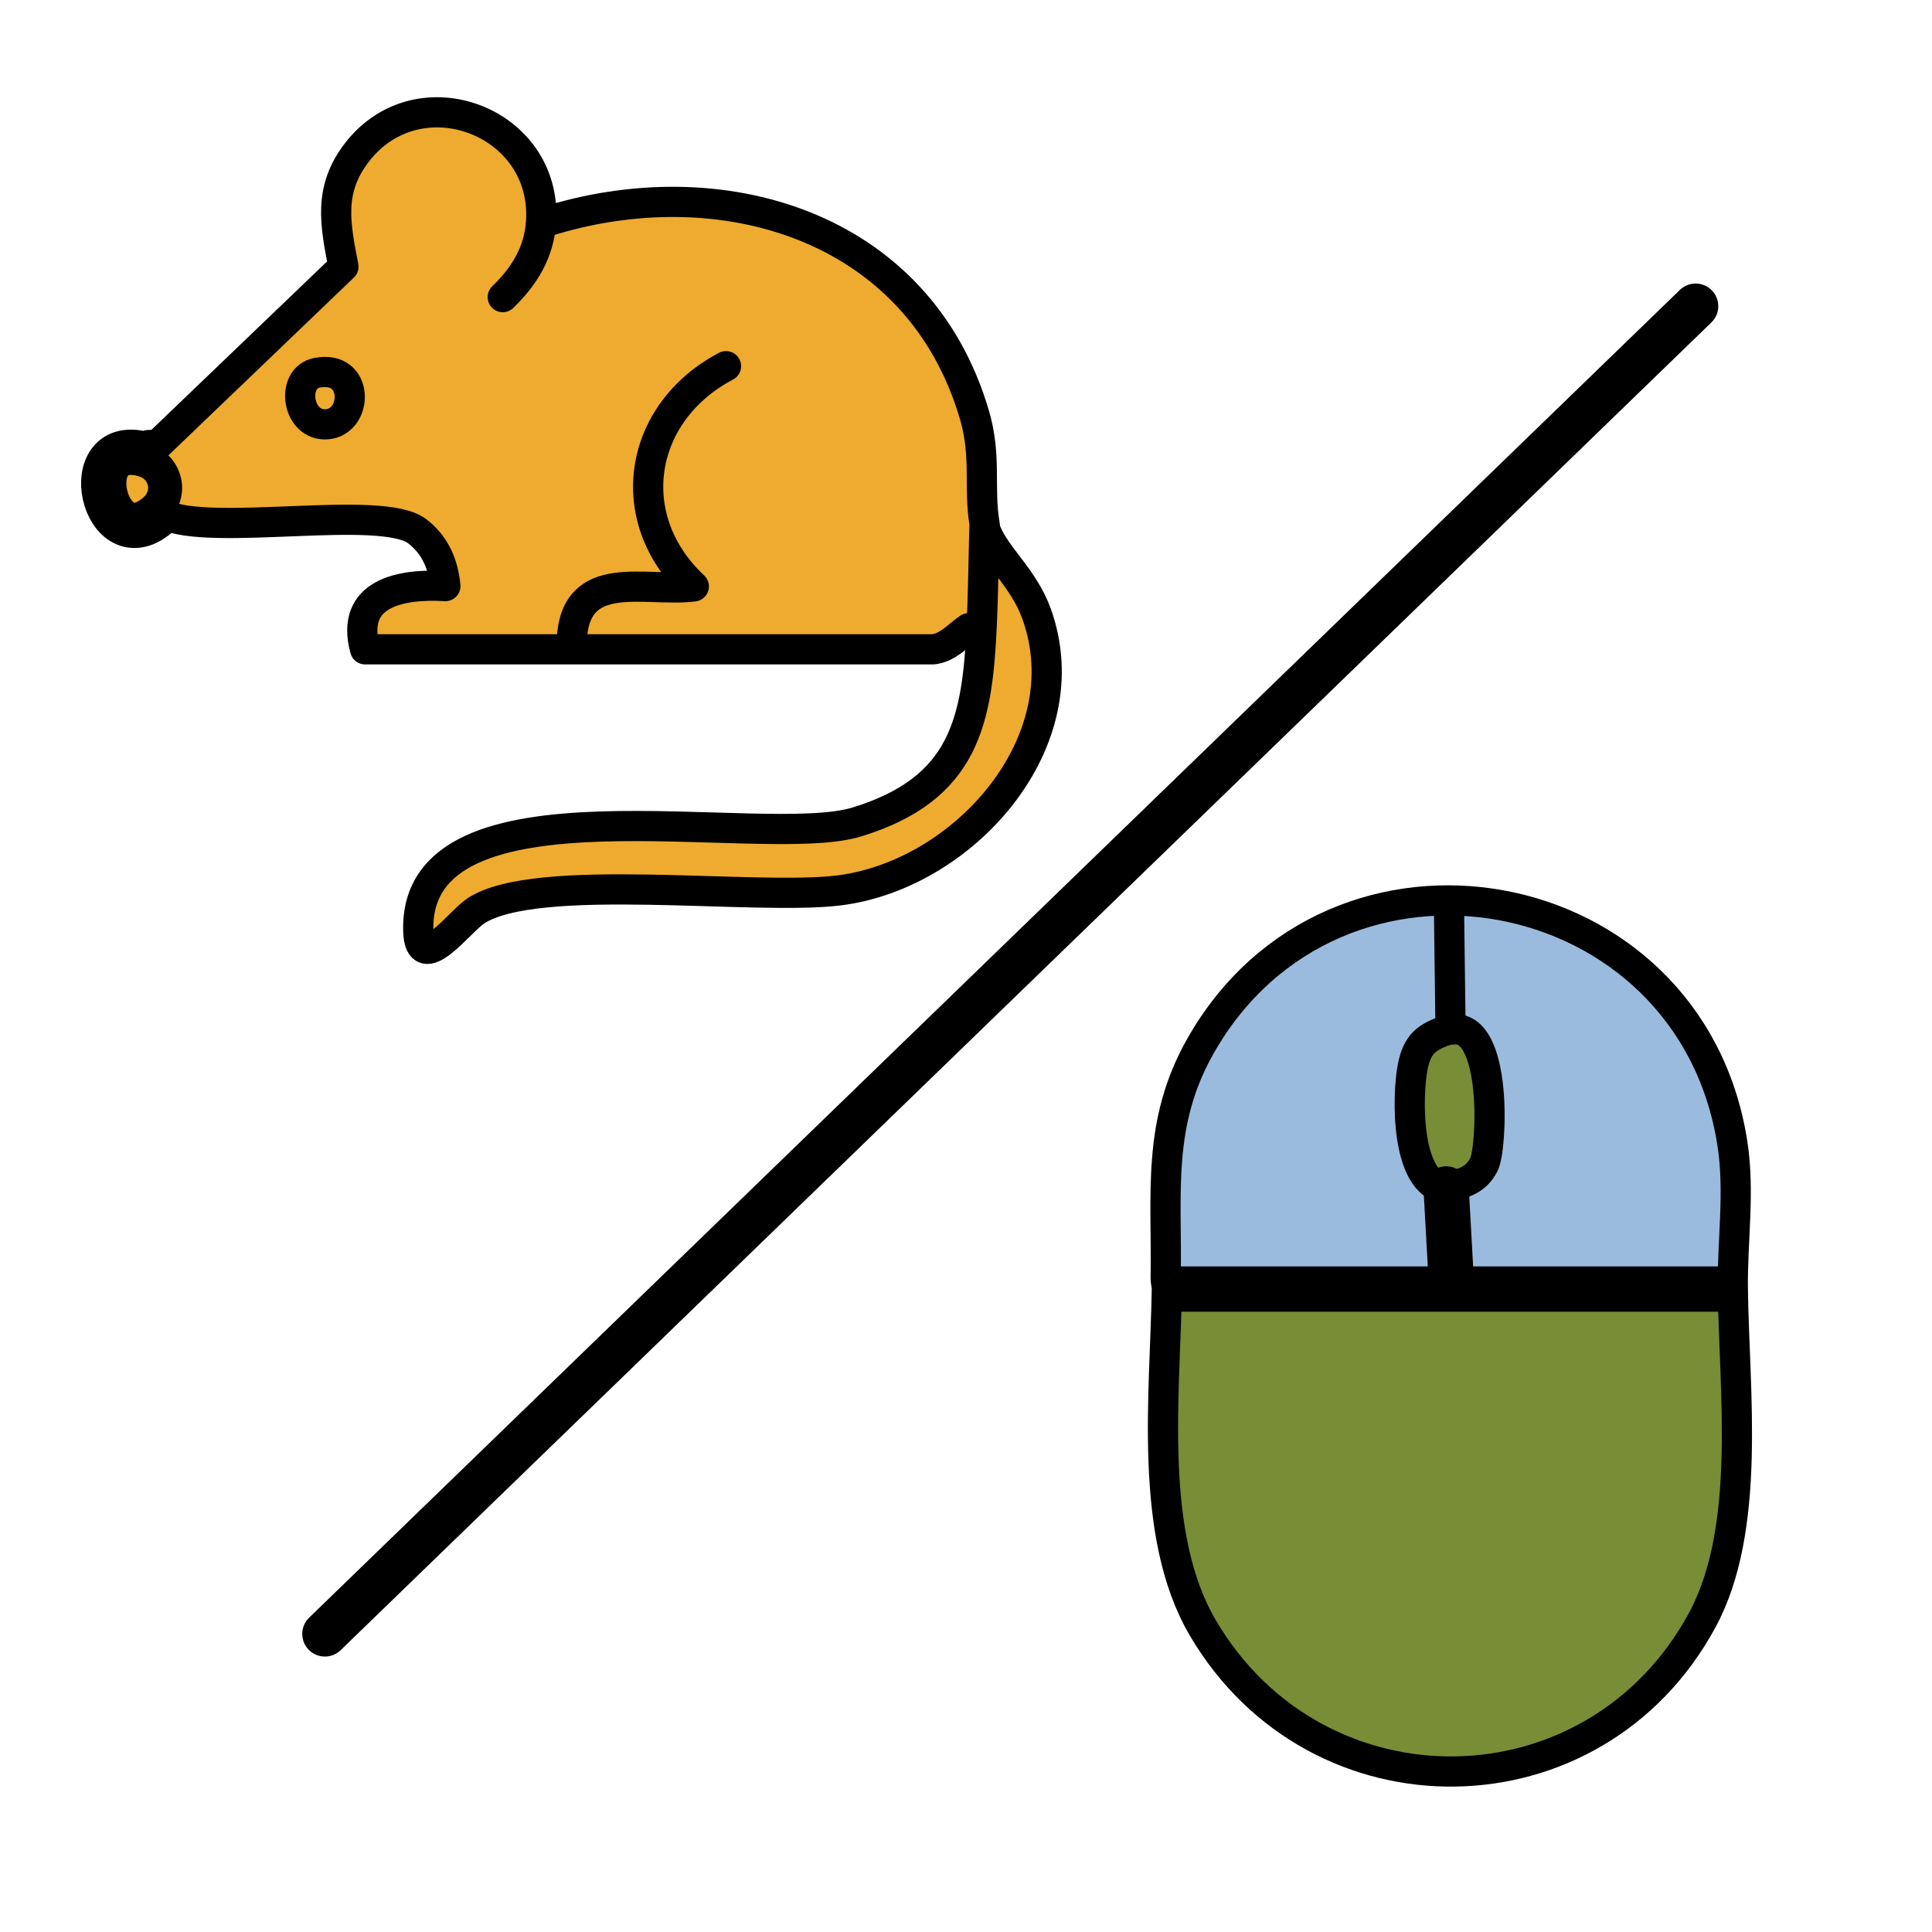
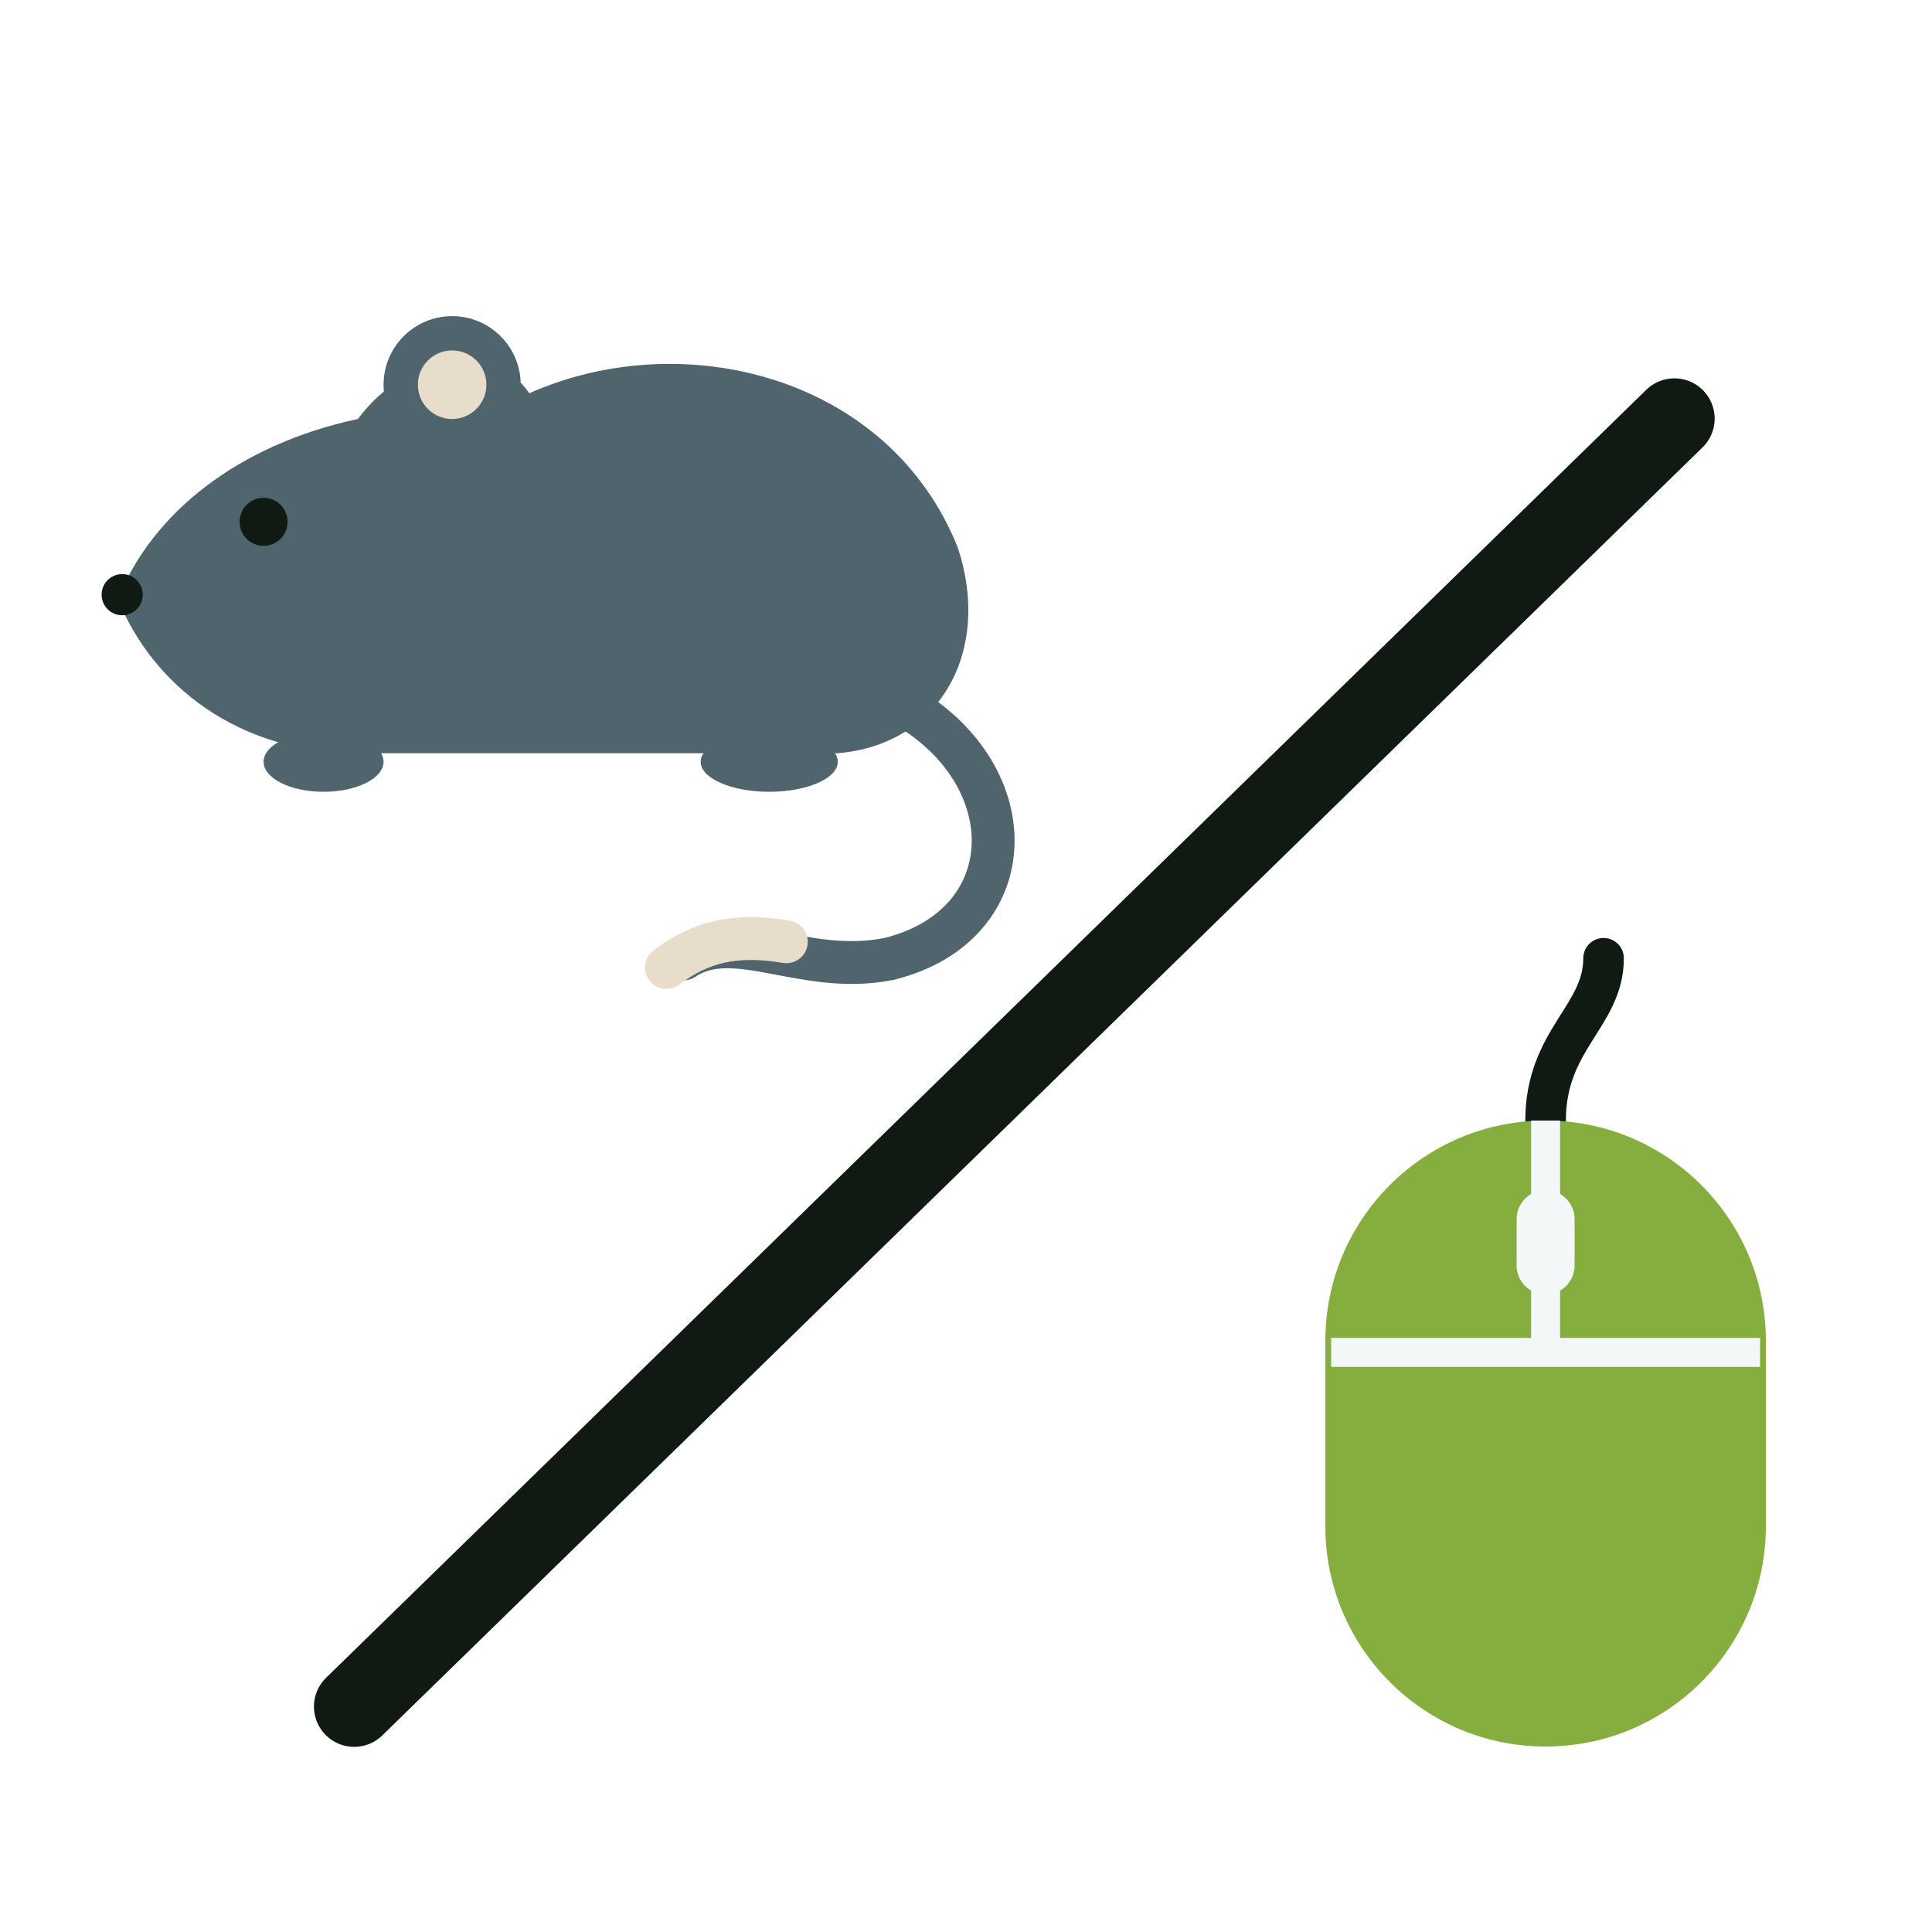
- <svg xmlns="http://www.w3.org/2000/svg" id="Layer_1" data-name="Layer 1" viewBox="0 0 1024 1024">
-   <ellipse cx="72.82" cy="258.44" rx="13.96" ry="14.3" style="fill: #eeab30; stroke: #9abbde; stroke-miterlimit: 10;" />
-   <g id="Generative_Object" data-name="Generative Object">
-     <g>
-       <path d="M520.36,330.78c.72-16.17.9-32.4,1.33-48.58l1.02-.24c5.26,13.13,19.97,24.61,26.71,43.41,24.33,67.79-38.49,138.27-104.67,146.57-44.72,5.61-160.57-10.28-192.61,10.9-8.71,5.75-29.7,34.72-30.44,10.71-2.66-86.22,181.88-42.34,232.45-57.88,57.27-17.6,63.92-53.56,66.21-104.89Z" style="fill: #eeab30; stroke: #9abbde; stroke-miterlimit: 10;" />
-       <path d="M79.26,239.86l-.49,1.7c6.97,2.69,11.76,9.58,11.75,17.06,0,4.65-1.94,9.32-5.15,12.67-.23.24-.47.47-.71.7-29.63,27.73-45.43-43.34-6.83-30.77l1.43-1.37Z" style="fill: none; stroke: #000; stroke-linecap: round; stroke-linejoin: round; stroke-width: 24px;" />
-       <g>
-         <path d="M521.69,282.19c-.43,16.18-.61,32.42-1.33,48.58-4.77-1.5-4.3.37-6.95,2.19-6.12,4.2-10.92,10.29-18.86,11.18H193.49c-8.15-29.91,18.87-34.87,42.56-33.51-1.06-11.49-5.46-21.87-14.92-29.06-19.12-14.55-108.78,3.14-134.36-8.83l-1.4-1.45c-.23.24-.47.47-.71.7.24-.23.48-.46.71-.7,3.21-3.35,5.15-8.02,5.15-12.67,0-7.49-4.78-14.37-11.75-17.06l.49-1.7,102.76-98.51c-4.34-22.66-8.19-40.82,7.31-60.76,32.79-42.19,100.75-16.41,97.46,36.82l2,.31c92.31-29.47,198.16.94,227.75,102.41,6.39,21.91,2.09,38.29,5.27,57.26v.99c-.04,1.27-.08,2.54-.11,3.81Z" style="fill: #eeab30; stroke: #9abbde; stroke-miterlimit: 10;" />
-         <path d="M168.05,197.58c22.33-4.32,21.83,25.51,5.64,27.25s-20.11-24.45-5.64-27.25Z" style="fill: none; stroke: #000; stroke-linecap: round; stroke-linejoin: round; stroke-width: 16px;" />
-       </g>
-     </g>
-     <g>
-       <path d="M90.53,258.63c0-7.49-4.78-14.37-11.75-17.06-.31-.12-.62-.23-.94-.33-38.6-12.57-22.8,58.5,6.83,30.77.24-.23.48-.46.71-.7,3.21-3.35,5.15-8.02,5.15-12.67Z" style="fill: none; stroke: #000; stroke-linecap: round; stroke-linejoin: round; stroke-width: 12px;" />
-       <path d="M86.78,272.75c25.58,11.97,115.24-5.71,134.36,8.83,9.46,7.2,13.86,17.57,14.92,29.06-23.69-1.36-50.71,3.6-42.56,33.51h301.06c7.94-.9,12.74-6.99,18.86-11.18" style="fill: none; stroke: #000; stroke-linecap: round; stroke-linejoin: round; stroke-width: 16px;" />
-       <path d="M288.79,117.72c92.31-29.47,198.16.94,227.75,102.41,6.39,21.91,2.09,38.29,5.27,57.26.28,1.66.2,2.82.9,4.56,5.26,13.13,19.97,24.61,26.71,43.41,24.33,67.79-38.49,138.27-104.67,146.57-44.72,5.61-160.57-10.28-192.61,10.9-8.71,5.75-29.7,34.72-30.44,10.71-2.66-86.22,181.88-42.34,232.45-57.88,57.27-17.6,63.92-53.56,66.21-104.89.72-16.17.9-32.4,1.33-48.58.03-1.27.07-2.54.1-3.81" style="fill: none; stroke: #000; stroke-linecap: round; stroke-linejoin: round; stroke-width: 16px;" />
-       <path d="M384.8,194.08c-46.48,24.48-55.83,80.43-17.06,116.73-25.62,3.25-63.05-10.62-64.67,28.57" style="fill: none; stroke: #000; stroke-linecap: round; stroke-linejoin: round; stroke-width: 16px;" />
-       <path d="M79.26,239.86l102.76-98.51c-4.34-22.66-8.19-40.82,7.31-60.76,32.79-42.19,100.75-16.41,97.46,36.82-1.01,16.31-8.85,28.99-20.33,40.07" style="fill: none; stroke: #000; stroke-linecap: round; stroke-linejoin: round; stroke-width: 16px;" />
-     </g>
+ <svg xmlns="http://www.w3.org/2000/svg" viewBox="0 0 120 120">
+   <g transform="translate(2 4.2) scale(0.5323)">
+     <path d="M101 74C116 82 116 100 100 104C90 106 82 100 76 104" fill="none" stroke="#4f646d" stroke-width="5" stroke-linecap="round" />
+     <path d="M88 102C82 101 78 102 74 105" fill="none" stroke="#e8dccb" stroke-width="5" stroke-linecap="round" />
+     <path d="M10 62C14 52 24 44 38 41C44 33 54 32 58 38C76 30 100 36 108 56C112 68 106 79 94 80L38 80C24 80 14 72 10 62Z" fill="#4f646d" />
+     <ellipse cx="34" cy="81" rx="7" ry="3.5" fill="#4f646d" />
+     <ellipse cx="86" cy="81" rx="8" ry="3.5" fill="#4f646d" />
+     <circle cx="49" cy="37" r="8" fill="#4f646d" />
+     <circle cx="49" cy="37" r="4" fill="#e8dccb" />
+     <circle cx="27" cy="53" r="2.8" fill="#0e1a12" />
+     <circle cx="10.5" cy="61.5" r="2.4" fill="#0e1a12" />
  </g>
-   <path d="M172.2,866.01L898.72,162.28,172.2,866.01Z" style="fill: none; stroke: #000; stroke-linecap: round; stroke-linejoin: round; stroke-width: 24px;" />
-   <g id="Generative_Object-2" data-name="Generative Object">
-     <g>
-       <path d="M918.44,683.07c.65,54.16,10.08,127.09-16.26,175.71-57.05,105.31-204.12,107.09-264.65,4.06-29.08-49.51-19.97-123.56-19.09-179.49l4.48-.12h291.23l4.28-.16Z" style="fill: #788d36;" />
-       <g>
-         <path d="M918.44,683.07l-4.28.16h-291.23l-4.48.12c.03-2.04-.69-4.13-.59-6.21h0c.75-44.58-4.93-81.53,18.47-122.79,70.95-125.09,259.81-90.98,281.9,51.75,3.98,25.72-.09,51.3.23,76.96Z" style="fill: #9abbde;" />
-         <path d="M768.81,545.24l1.06.4c23.93-3.05,21.05,63.2,16.62,71.63-4.56,8.69-10.61,9.32-18.9,12.43l-1.1.46c-21.67-2.52-20.71-49.52-17.75-64.64,2.39-12.21,7.45-16.09,18.85-19.77l1.21-.5Z" style="fill: #788d36;" />
-       </g>
-     </g>
-     <g>
-       <line x1="766.5" y1="630.16" x2="769.21" y2="679.17" style="fill: none; stroke: #000; stroke-linecap: round; stroke-linejoin: round; stroke-width: 24px;" />
-       <path d="M768.81,545.24l-1.21.5c-11.41,3.69-16.46,7.56-18.85,19.77-2.96,15.12-3.92,62.12,17.75,64.64" style="fill: none; stroke: #000; stroke-linecap: round; stroke-linejoin: round; stroke-width: 16px;" />
-       <path d="M768.81,545.24l1.06.4c23.93-3.05,21.05,63.2,16.62,71.63-4.56,8.69-10.61,9.32-18.9,12.43l-1.1.46" style="fill: none; stroke: #000; stroke-linecap: round; stroke-linejoin: round; stroke-width: 16px;" />
-       <line x1="622.92" y1="683.23" x2="914.15" y2="683.23" style="fill: none; stroke: #000; stroke-linecap: round; stroke-linejoin: round; stroke-width: 24px;" />
-       <path d="M617.84,677.14c.75-44.58-4.93-81.53,18.47-122.79,70.95-125.09,259.81-90.98,281.9,51.75,3.98,25.72-.09,51.3.23,76.96.65,54.16,10.08,127.09-16.26,175.71-57.05,105.31-204.12,107.09-264.65,4.06-29.08-49.51-19.97-123.56-19.09-179.49.03-2.04-.69-4.13-.59-6.21h0Z" style="fill: none; stroke: #000; stroke-linecap: round; stroke-linejoin: round; stroke-width: 16px;" />
-       <line x1="768.81" y1="545.24" x2="768" y2="481.3" style="fill: none; stroke: #000; stroke-linecap: round; stroke-linejoin: round; stroke-width: 16px;" />
-     </g>
+   <path d="M22 106L104 26" stroke="#0e1a12" stroke-width="5" stroke-linecap="round" />
+   <g transform="translate(78 58.08) scale(0.72)">
+     <path d="M25 16C25 9 30 7 30 2" fill="none" stroke="#0e1a12" stroke-width="3.5" stroke-linecap="round" />
+     <rect x="6" y="16" width="38" height="54" rx="19" fill="#86ae3e" />
+     <path d="M25 16V36M6.5 36H43.5" stroke="#f4f7f8" stroke-width="2.5" />
+     <rect x="22.5" y="22" width="5" height="9" rx="2.5" fill="#f4f7f8" />
  </g>
</svg>
